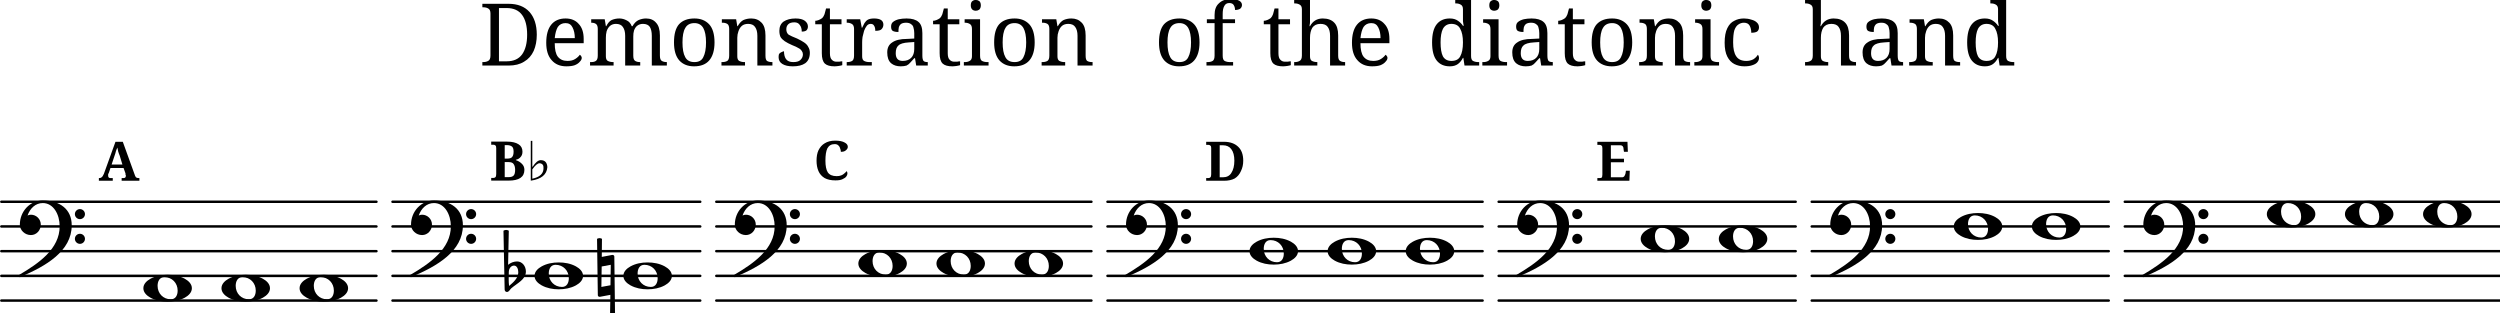
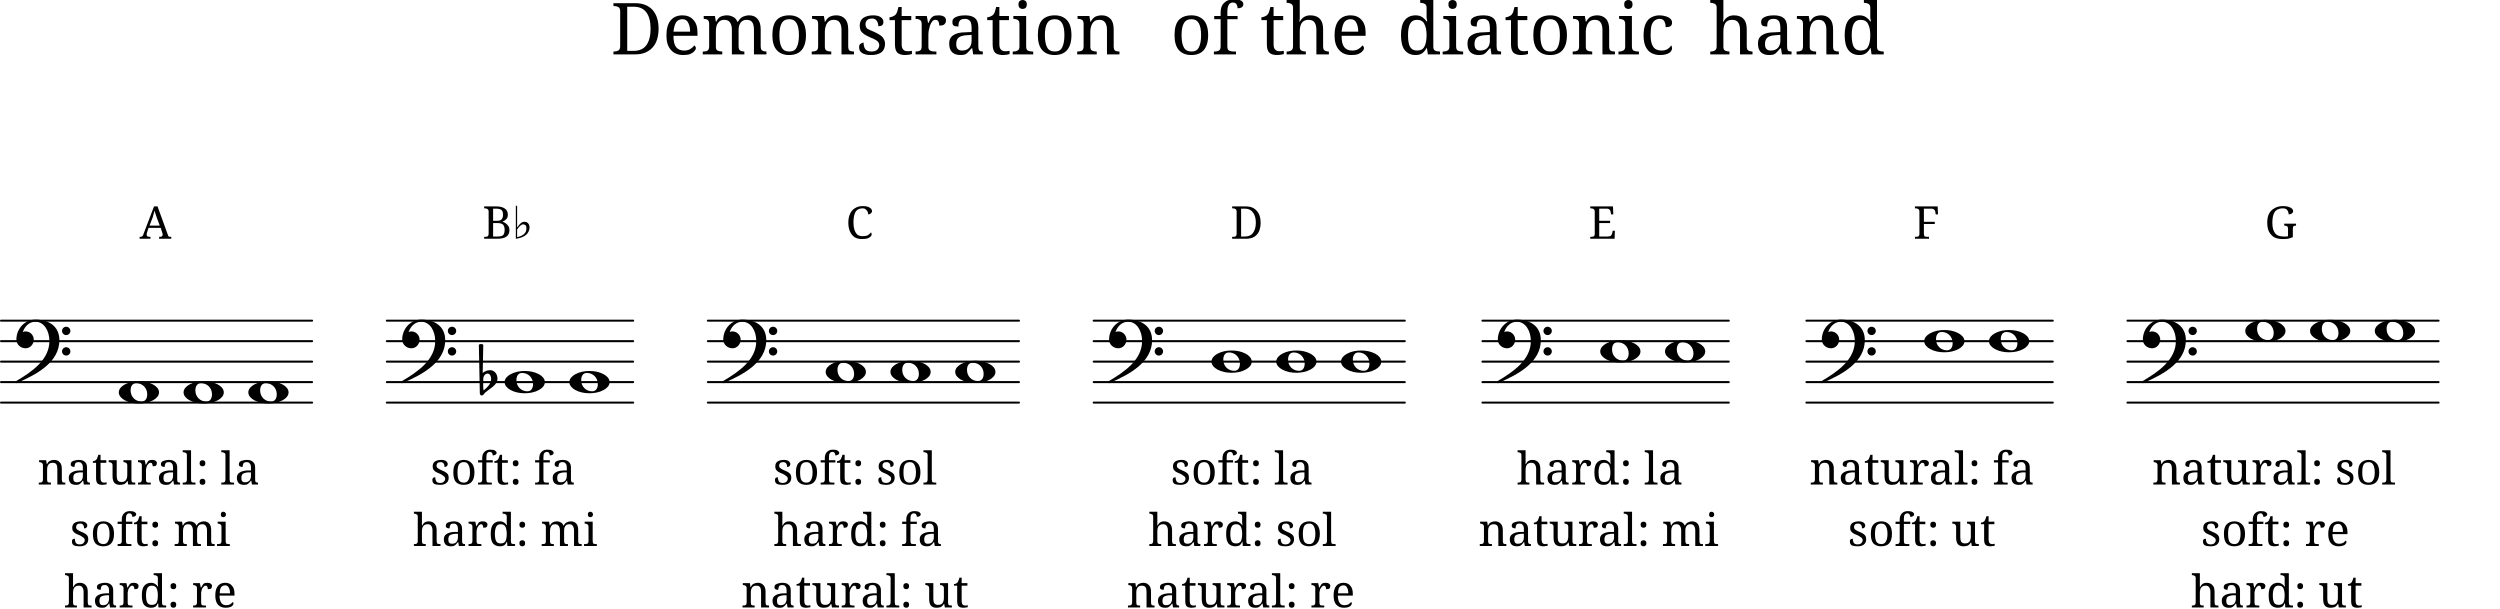
- <svg xmlns="http://www.w3.org/2000/svg" xmlns:xlink="http://www.w3.org/1999/xlink" version="1.2" width="177.84mm" height="22.26mm" viewBox="0 -2.654 101.2 12.668">
+ <svg xmlns="http://www.w3.org/2000/svg" xmlns:xlink="http://www.w3.org/1999/xlink" version="1.2" width="214.48mm" height="52.17mm" viewBox="0 -2.654 122.052 29.685">
  <style type="text/css">

tspan { white-space: pre; }

</style>
-   <g transform="translate(19.3832, -0)">
+   <g transform="translate(29.809, -0)">
    <text font-family="serif" font-size="3.493" text-anchor="start" fill="currentColor">
      <tspan>Demonstration</tspan>
    </text>
  </g>
-   <g transform="translate(46.7285, -0)">
+   <g transform="translate(57.1543, -0)">
    <text font-family="serif" font-size="3.493" text-anchor="start" fill="currentColor">
      <tspan>of</tspan>
    </text>
  </g>
-   <g transform="translate(51.0952, -0)">
+   <g transform="translate(61.521, -0)">
    <text font-family="serif" font-size="3.493" text-anchor="start" fill="currentColor">
      <tspan>the</tspan>
    </text>
  </g>
-   <g transform="translate(57.7837, -0)">
+   <g transform="translate(68.2095, -0)">
    <text font-family="serif" font-size="3.493" text-anchor="start" fill="currentColor">
      <tspan>diatonic</tspan>
    </text>
  </g>
-   <g transform="translate(73.0081, -0)">
+   <g transform="translate(83.4339, -0)">
    <text font-family="serif" font-size="3.493" text-anchor="start" fill="currentColor">
      <tspan>hand</tspan>
    </text>
  </g>
-   <g transform="translate(0, 9.514)">
-     <line stroke-linejoin="round" stroke-linecap="round" stroke-width="0.1" stroke="currentColor" x1="0.05" y1="0" x2="15.236" y2="0" />
-   </g>
-   <g transform="translate(0, 8.514)">
-     <line stroke-linejoin="round" stroke-linecap="round" stroke-width="0.1" stroke="currentColor" x1="0.05" y1="0" x2="15.236" y2="0" />
-   </g>
-   <g transform="translate(0, 7.514)">
-     <line stroke-linejoin="round" stroke-linecap="round" stroke-width="0.1" stroke="currentColor" x1="0.05" y1="0" x2="15.236" y2="0" />
-   </g>
-   <g transform="translate(0, 6.514)">
-     <line stroke-linejoin="round" stroke-linecap="round" stroke-width="0.1" stroke="currentColor" x1="0.05" y1="0" x2="15.236" y2="0" />
-   </g>
-   <g transform="translate(0, 5.514)">
-     <line stroke-linejoin="round" stroke-linecap="round" stroke-width="0.1" stroke="currentColor" x1="0.05" y1="0" x2="15.236" y2="0" />
-   </g>
-   <a style="color:inherit;" xlink:href="textedit:///tmp/cl-lilypond-tmpX2JYJDQE.ly:36:16:17">
-     <g transform="translate(12.124, 9.014)">
-       <path transform="scale(0.004, -0.004)" d="M213 112c-50 0 -69 -43 -69 -88c0 -77 57 -136 134 -136c50 0 69 43 69 88c0 77 -57 136 -134 136zM491 0c0 -43 -34 -75 -72 -96c-53 -29 -114 -40 -174 -40s-120 11 -173 40c-38 21 -72 53 -72 96s34 75 72 96c53 29 113 40 173 40s121 -11 174 -40 c38 -21 72 -53 72 -96z" fill="currentColor" />
-     </g>
-   </a>
-   <a style="color:inherit;" xlink:href="textedit:///tmp/cl-lilypond-tmpX2JYJDQE.ly:35:16:17">
-     <g transform="translate(8.962, 9.014)">
-       <path transform="scale(0.004, -0.004)" d="M213 112c-50 0 -69 -43 -69 -88c0 -77 57 -136 134 -136c50 0 69 43 69 88c0 77 -57 136 -134 136zM491 0c0 -43 -34 -75 -72 -96c-53 -29 -114 -40 -174 -40s-120 11 -173 40c-38 21 -72 53 -72 96s34 75 72 96c53 29 113 40 173 40s121 -11 174 -40 c38 -21 72 -53 72 -96z" fill="currentColor" />
-     </g>
-   </a>
-   <a style="color:inherit;" xlink:href="textedit:///tmp/cl-lilypond-tmpX2JYJDQE.ly:34:29:30">
-     <g transform="translate(5.8, 9.014)">
-       <path transform="scale(0.004, -0.004)" d="M213 112c-50 0 -69 -43 -69 -88c0 -77 57 -136 134 -136c50 0 69 43 69 88c0 77 -57 136 -134 136zM491 0c0 -43 -34 -75 -72 -96c-53 -29 -114 -40 -174 -40s-120 11 -173 40c-38 21 -72 53 -72 96s34 75 72 96c53 29 113 40 173 40s121 -11 174 -40 c38 -21 72 -53 72 -96z" fill="currentColor" />
-     </g>
-   </a>
-   <g transform="translate(0.8, 6.514)">
-     <path transform="scale(0.004, -0.004)" d="M557 -125c0 28 23 51 51 51s51 -23 51 -51s-23 -51 -51 -51s-51 23 -51 51zM557 125c0 28 23 51 51 51s51 -23 51 -51s-23 -51 -51 -51s-51 23 -51 51zM232 263c172 0 293 -88 293 -251c0 -263 -263 -414 -516 -521c-3 -3 -6 -4 -9 -4c-7 0 -13 6 -13 13c0 3 1 6 4 9 c202 118 412 265 412 493c0 120 -63 235 -171 235c-74 0 -129 -54 -154 -126c11 5 22 8 34 8c55 0 100 -45 100 -100c0 -58 -44 -106 -100 -106c-60 0 -112 47 -112 106c0 133 102 244 232 244z" fill="currentColor" />
-   </g>
-   <a style="color:inherit;" xlink:href="textedit:///tmp/cl-lilypond-tmpX2JYJDQE.ly:32:16:17">
-     <g transform="translate(3.9833, 4.664)">
-       <text font-family="serif" font-weight="bold" font-size="2.2" text-anchor="start" fill="currentColor">
-         <tspan>A</tspan>
-       </text>
-     </g>
-   </a>
-   <g transform="translate(15.836, 9.514)">
-     <line stroke-linejoin="round" stroke-linecap="round" stroke-width="0.1" stroke="currentColor" x1="0.05" y1="0" x2="12.508" y2="0" />
-   </g>
-   <g transform="translate(15.836, 8.514)">
-     <line stroke-linejoin="round" stroke-linecap="round" stroke-width="0.1" stroke="currentColor" x1="0.05" y1="0" x2="12.508" y2="0" />
-   </g>
-   <g transform="translate(15.836, 7.514)">
-     <line stroke-linejoin="round" stroke-linecap="round" stroke-width="0.1" stroke="currentColor" x1="0.05" y1="0" x2="12.508" y2="0" />
-   </g>
-   <g transform="translate(15.836, 6.514)">
-     <line stroke-linejoin="round" stroke-linecap="round" stroke-width="0.1" stroke="currentColor" x1="0.05" y1="0" x2="12.508" y2="0" />
-   </g>
-   <g transform="translate(15.836, 5.514)">
-     <line stroke-linejoin="round" stroke-linecap="round" stroke-width="0.1" stroke="currentColor" x1="0.05" y1="0" x2="12.508" y2="0" />
-   </g>
-   <g transform="translate(24.198, 8.514)">
-     <path transform="scale(0.004, -0.004)" d="M-8 375c8 4 17 7 26 7s16 -3 24 -7l-2 -183l106 20h3c10 0 18 -7 18 -17l7 -570c-8 -4 -16 -7 -25 -7s-17 3 -25 7l3 183l-106 -20h-3c-10 0 -18 7 -18 17zM131 112l-92 -17l-3 -207l92 17z" fill="currentColor" />
-   </g>
-   <a style="color:inherit;" xlink:href="textedit:///tmp/cl-lilypond-tmpX2JYJDQE.ly:59:16:17">
-     <g transform="translate(25.2323, 8.514)">
-       <path transform="scale(0.004, -0.004)" d="M213 112c-50 0 -69 -43 -69 -88c0 -77 57 -136 134 -136c50 0 69 43 69 88c0 77 -57 136 -134 136zM491 0c0 -43 -34 -75 -72 -96c-53 -29 -114 -40 -174 -40s-120 11 -173 40c-38 21 -72 53 -72 96s34 75 72 96c53 29 113 40 173 40s121 -11 174 -40 c38 -21 72 -53 72 -96z" fill="currentColor" />
-     </g>
-   </a>
-   <g transform="translate(20.486, 8.514)">
+   <g transform="translate(6.8156, 9)">
+     <text font-family="serif" font-size="2.2" text-anchor="start" fill="currentColor">
+       <tspan>A</tspan>
+     </text>
+   </g>
+   <g transform="translate(0, 17)">
+     <line stroke-linejoin="round" stroke-linecap="round" stroke-width="0.1" stroke="currentColor" x1="0.05" y1="0" x2="15.236" y2="0" />
+   </g>
+   <g transform="translate(0, 16)">
+     <line stroke-linejoin="round" stroke-linecap="round" stroke-width="0.1" stroke="currentColor" x1="0.05" y1="0" x2="15.236" y2="0" />
+   </g>
+   <g transform="translate(0, 15)">
+     <line stroke-linejoin="round" stroke-linecap="round" stroke-width="0.1" stroke="currentColor" x1="0.05" y1="0" x2="15.236" y2="0" />
+   </g>
+   <g transform="translate(0, 14)">
+     <line stroke-linejoin="round" stroke-linecap="round" stroke-width="0.1" stroke="currentColor" x1="0.05" y1="0" x2="15.236" y2="0" />
+   </g>
+   <g transform="translate(0, 13)">
+     <line stroke-linejoin="round" stroke-linecap="round" stroke-width="0.1" stroke="currentColor" x1="0.05" y1="0" x2="15.236" y2="0" />
+   </g>
+   <a style="color:inherit;" xlink:href="textedit:///home/johannes/common-lisp/setzkasten/lilypond-export/b1-c5-m1-e.ly:42:16:17">
+     <g transform="translate(12.124, 16.5)">
+       <path transform="scale(0.004, -0.004)" d="M213 112c-50 0 -69 -43 -69 -88c0 -77 57 -136 134 -136c50 0 69 43 69 88c0 77 -57 136 -134 136zM491 0c0 -43 -34 -75 -72 -96c-53 -29 -114 -40 -174 -40s-120 11 -173 40c-38 21 -72 53 -72 96s34 75 72 96c53 29 113 40 173 40s121 -11 174 -40 c38 -21 72 -53 72 -96z" fill="currentColor" />
+     </g>
+   </a>
+   <a style="color:inherit;" xlink:href="textedit:///home/johannes/common-lisp/setzkasten/lilypond-export/b1-c5-m1-e.ly:41:16:17">
+     <g transform="translate(8.962, 16.5)">
+       <path transform="scale(0.004, -0.004)" d="M213 112c-50 0 -69 -43 -69 -88c0 -77 57 -136 134 -136c50 0 69 43 69 88c0 77 -57 136 -134 136zM491 0c0 -43 -34 -75 -72 -96c-53 -29 -114 -40 -174 -40s-120 11 -173 40c-38 21 -72 53 -72 96s34 75 72 96c53 29 113 40 173 40s121 -11 174 -40 c38 -21 72 -53 72 -96z" fill="currentColor" />
+     </g>
+   </a>
+   <g transform="translate(0.8, 14)">
+     <path transform="scale(0.004, -0.004)" d="M557 -125c0 28 23 51 51 51s51 -23 51 -51s-23 -51 -51 -51s-51 23 -51 51zM557 125c0 28 23 51 51 51s51 -23 51 -51s-23 -51 -51 -51s-51 23 -51 51zM232 263c172 0 293 -88 293 -251c0 -263 -263 -414 -516 -521c-3 -3 -6 -4 -9 -4c-7 0 -13 6 -13 13c0 3 1 6 4 9 c202 118 412 265 412 493c0 120 -63 235 -171 235c-74 0 -129 -54 -154 -126c11 5 22 8 34 8c55 0 100 -45 100 -100c0 -58 -44 -106 -100 -106c-60 0 -112 47 -112 106c0 133 102 244 232 244z" fill="currentColor" />
+   </g>
+   <a style="color:inherit;" xlink:href="textedit:///home/johannes/common-lisp/setzkasten/lilypond-export/b1-c5-m1-e.ly:40:29:30">
+     <g transform="translate(5.8, 16.5)">
+       <path transform="scale(0.004, -0.004)" d="M213 112c-50 0 -69 -43 -69 -88c0 -77 57 -136 134 -136c50 0 69 43 69 88c0 77 -57 136 -134 136zM491 0c0 -43 -34 -75 -72 -96c-53 -29 -114 -40 -174 -40s-120 11 -173 40c-38 21 -72 53 -72 96s34 75 72 96c53 29 113 40 173 40s121 -11 174 -40 c38 -21 72 -53 72 -96z" fill="currentColor" />
+     </g>
+   </a>
+   <g transform="translate(1.8307, 21)">
+     <text font-family="serif" font-size="2.2" text-anchor="start" fill="currentColor">
+       <tspan>natural: la</tspan>
+     </text>
+   </g>
+   <g transform="translate(3.4184, 24)">
+     <text font-family="serif" font-size="2.2" text-anchor="start" fill="currentColor">
+       <tspan>soft: mi</tspan>
+     </text>
+   </g>
+   <g transform="translate(3.1282, 27)">
+     <text font-family="serif" font-size="2.2" text-anchor="start" fill="currentColor">
+       <tspan>hard: re</tspan>
+     </text>
+   </g>
+   <g transform="translate(23.5585, 9)">
+     <text font-family="serif" font-size="2.2" text-anchor="start" fill="currentColor">
+       <tspan>B♭</tspan>
+     </text>
+   </g>
+   <g transform="translate(18.836, 17)">
+     <line stroke-linejoin="round" stroke-linecap="round" stroke-width="0.1" stroke="currentColor" x1="0.05" y1="0" x2="12.074" y2="0" />
+   </g>
+   <g transform="translate(18.836, 16)">
+     <line stroke-linejoin="round" stroke-linecap="round" stroke-width="0.1" stroke="currentColor" x1="0.05" y1="0" x2="12.074" y2="0" />
+   </g>
+   <g transform="translate(18.836, 15)">
+     <line stroke-linejoin="round" stroke-linecap="round" stroke-width="0.1" stroke="currentColor" x1="0.05" y1="0" x2="12.074" y2="0" />
+   </g>
+   <g transform="translate(18.836, 14)">
+     <line stroke-linejoin="round" stroke-linecap="round" stroke-width="0.1" stroke="currentColor" x1="0.05" y1="0" x2="12.074" y2="0" />
+   </g>
+   <g transform="translate(18.836, 13)">
+     <line stroke-linejoin="round" stroke-linecap="round" stroke-width="0.1" stroke="currentColor" x1="0.05" y1="0" x2="12.074" y2="0" />
+   </g>
+   <a style="color:inherit;" xlink:href="textedit:///home/johannes/common-lisp/setzkasten/lilypond-export/b1-c5-m1-e.ly:83:16:17">
+     <g transform="translate(27.798, 16)">
+       <path transform="scale(0.004, -0.004)" d="M213 112c-50 0 -69 -43 -69 -88c0 -77 57 -136 134 -136c50 0 69 43 69 88c0 77 -57 136 -134 136zM491 0c0 -43 -34 -75 -72 -96c-53 -29 -114 -40 -174 -40s-120 11 -173 40c-38 21 -72 53 -72 96s34 75 72 96c53 29 113 40 173 40s121 -11 174 -40 c38 -21 72 -53 72 -96z" fill="currentColor" />
+     </g>
+   </a>
+   <g transform="translate(23.486, 16)">
    <path transform="scale(0.004, -0.004)" d="M27 41l-1 -66v-11c0 -22 1 -44 4 -66c45 38 93 80 93 139c0 33 -14 67 -43 67c-31 0 -52 -30 -53 -63zM-15 -138l-12 595c8 5 18 8 27 8s19 -3 27 -8l-7 -345c25 21 58 34 91 34c52 0 89 -48 89 -102c0 -80 -86 -117 -147 -169c-15 -13 -24 -38 -45 -38 c-13 0 -23 11 -23 25z" fill="currentColor" />
  </g>
-   <a style="color:inherit;" xlink:href="textedit:///tmp/cl-lilypond-tmpX2JYJDQE.ly:56:16:17">
-     <g transform="translate(19.8193, 4.6576)">
-       <text font-family="serif" font-weight="bold" font-size="2.2" text-anchor="start" fill="currentColor">
-         <tspan>B♭</tspan>
-       </text>
-     </g>
-   </a>
-   <g transform="translate(16.636, 6.514)">
-     <path transform="scale(0.004, -0.004)" d="M557 -125c0 28 23 51 51 51s51 -23 51 -51s-23 -51 -51 -51s-51 23 -51 51zM557 125c0 28 23 51 51 51s51 -23 51 -51s-23 -51 -51 -51s-51 23 -51 51zM232 263c172 0 293 -88 293 -251c0 -263 -263 -414 -516 -521c-3 -3 -6 -4 -9 -4c-7 0 -13 6 -13 13c0 3 1 6 4 9 c202 118 412 265 412 493c0 120 -63 235 -171 235c-74 0 -129 -54 -154 -126c11 5 22 8 34 8c55 0 100 -45 100 -100c0 -58 -44 -106 -100 -106c-60 0 -112 47 -112 106c0 133 102 244 232 244z" fill="currentColor" />
-   </g>
-   <a style="color:inherit;" xlink:href="textedit:///tmp/cl-lilypond-tmpX2JYJDQE.ly:58:29:30">
-     <g transform="translate(21.636, 8.514)">
-       <path transform="scale(0.004, -0.004)" d="M213 112c-50 0 -69 -43 -69 -88c0 -77 57 -136 134 -136c50 0 69 43 69 88c0 77 -57 136 -134 136zM491 0c0 -43 -34 -75 -72 -96c-53 -29 -114 -40 -174 -40s-120 11 -173 40c-38 21 -72 53 -72 96s34 75 72 96c53 29 113 40 173 40s121 -11 174 -40 c38 -21 72 -53 72 -96z" fill="currentColor" />
-     </g>
-   </a>
-   <g transform="translate(28.9443, 9.514)">
-     <line stroke-linejoin="round" stroke-linecap="round" stroke-width="0.1" stroke="currentColor" x1="0.05" y1="0" x2="15.236" y2="0" />
-   </g>
-   <g transform="translate(28.9443, 8.514)">
-     <line stroke-linejoin="round" stroke-linecap="round" stroke-width="0.1" stroke="currentColor" x1="0.05" y1="0" x2="15.236" y2="0" />
-   </g>
-   <g transform="translate(28.9443, 7.514)">
-     <line stroke-linejoin="round" stroke-linecap="round" stroke-width="0.1" stroke="currentColor" x1="0.05" y1="0" x2="15.236" y2="0" />
-   </g>
-   <g transform="translate(28.9443, 6.514)">
-     <line stroke-linejoin="round" stroke-linecap="round" stroke-width="0.1" stroke="currentColor" x1="0.05" y1="0" x2="15.236" y2="0" />
-   </g>
-   <g transform="translate(28.9443, 5.514)">
-     <line stroke-linejoin="round" stroke-linecap="round" stroke-width="0.1" stroke="currentColor" x1="0.05" y1="0" x2="15.236" y2="0" />
-   </g>
-   <a style="color:inherit;" xlink:href="textedit:///tmp/cl-lilypond-tmpX2JYJDQE.ly:83:16:17">
-     <g transform="translate(41.0683, 8.014)">
-       <path transform="scale(0.004, -0.004)" d="M213 112c-50 0 -69 -43 -69 -88c0 -77 57 -136 134 -136c50 0 69 43 69 88c0 77 -57 136 -134 136zM491 0c0 -43 -34 -75 -72 -96c-53 -29 -114 -40 -174 -40s-120 11 -173 40c-38 21 -72 53 -72 96s34 75 72 96c53 29 113 40 173 40s121 -11 174 -40 c38 -21 72 -53 72 -96z" fill="currentColor" />
-     </g>
-   </a>
-   <a style="color:inherit;" xlink:href="textedit:///tmp/cl-lilypond-tmpX2JYJDQE.ly:82:16:17">
-     <g transform="translate(37.9063, 8.014)">
-       <path transform="scale(0.004, -0.004)" d="M213 112c-50 0 -69 -43 -69 -88c0 -77 57 -136 134 -136c50 0 69 43 69 88c0 77 -57 136 -134 136zM491 0c0 -43 -34 -75 -72 -96c-53 -29 -114 -40 -174 -40s-120 11 -173 40c-38 21 -72 53 -72 96s34 75 72 96c53 29 113 40 173 40s121 -11 174 -40 c38 -21 72 -53 72 -96z" fill="currentColor" />
-     </g>
-   </a>
-   <a style="color:inherit;" xlink:href="textedit:///tmp/cl-lilypond-tmpX2JYJDQE.ly:81:29:30">
-     <g transform="translate(34.7443, 8.014)">
-       <path transform="scale(0.004, -0.004)" d="M213 112c-50 0 -69 -43 -69 -88c0 -77 57 -136 134 -136c50 0 69 43 69 88c0 77 -57 136 -134 136zM491 0c0 -43 -34 -75 -72 -96c-53 -29 -114 -40 -174 -40s-120 11 -173 40c-38 21 -72 53 -72 96s34 75 72 96c53 29 113 40 173 40s121 -11 174 -40 c38 -21 72 -53 72 -96z" fill="currentColor" />
-     </g>
-   </a>
-   <g transform="translate(29.7443, 6.514)">
-     <path transform="scale(0.004, -0.004)" d="M557 -125c0 28 23 51 51 51s51 -23 51 -51s-23 -51 -51 -51s-51 23 -51 51zM557 125c0 28 23 51 51 51s51 -23 51 -51s-23 -51 -51 -51s-51 23 -51 51zM232 263c172 0 293 -88 293 -251c0 -263 -263 -414 -516 -521c-3 -3 -6 -4 -9 -4c-7 0 -13 6 -13 13c0 3 1 6 4 9 c202 118 412 265 412 493c0 120 -63 235 -171 235c-74 0 -129 -54 -154 -126c11 5 22 8 34 8c55 0 100 -45 100 -100c0 -58 -44 -106 -100 -106c-60 0 -112 47 -112 106c0 133 102 244 232 244z" fill="currentColor" />
-   </g>
-   <a style="color:inherit;" xlink:href="textedit:///tmp/cl-lilypond-tmpX2JYJDQE.ly:79:16:17">
-     <g transform="translate(32.9276, 4.6329)">
-       <text font-family="serif" font-weight="bold" font-size="2.2" text-anchor="start" fill="currentColor">
-         <tspan>C</tspan>
-       </text>
-     </g>
-   </a>
-   <g transform="translate(44.7803, 9.514)">
-     <line stroke-linejoin="round" stroke-linecap="round" stroke-width="0.1" stroke="currentColor" x1="0.05" y1="0" x2="15.236" y2="0" />
-   </g>
-   <g transform="translate(44.7803, 8.514)">
-     <line stroke-linejoin="round" stroke-linecap="round" stroke-width="0.1" stroke="currentColor" x1="0.05" y1="0" x2="15.236" y2="0" />
-   </g>
-   <g transform="translate(44.7803, 7.514)">
-     <line stroke-linejoin="round" stroke-linecap="round" stroke-width="0.1" stroke="currentColor" x1="0.05" y1="0" x2="15.236" y2="0" />
-   </g>
-   <g transform="translate(44.7803, 6.514)">
-     <line stroke-linejoin="round" stroke-linecap="round" stroke-width="0.1" stroke="currentColor" x1="0.05" y1="0" x2="15.236" y2="0" />
-   </g>
-   <g transform="translate(44.7803, 5.514)">
-     <line stroke-linejoin="round" stroke-linecap="round" stroke-width="0.1" stroke="currentColor" x1="0.05" y1="0" x2="15.236" y2="0" />
-   </g>
-   <a style="color:inherit;" xlink:href="textedit:///tmp/cl-lilypond-tmpX2JYJDQE.ly:107:16:17">
-     <g transform="translate(56.9043, 7.514)">
-       <path transform="scale(0.004, -0.004)" d="M213 112c-50 0 -69 -43 -69 -88c0 -77 57 -136 134 -136c50 0 69 43 69 88c0 77 -57 136 -134 136zM491 0c0 -43 -34 -75 -72 -96c-53 -29 -114 -40 -174 -40s-120 11 -173 40c-38 21 -72 53 -72 96s34 75 72 96c53 29 113 40 173 40s121 -11 174 -40 c38 -21 72 -53 72 -96z" fill="currentColor" />
-     </g>
-   </a>
-   <a style="color:inherit;" xlink:href="textedit:///tmp/cl-lilypond-tmpX2JYJDQE.ly:106:16:17">
-     <g transform="translate(53.7423, 7.514)">
-       <path transform="scale(0.004, -0.004)" d="M213 112c-50 0 -69 -43 -69 -88c0 -77 57 -136 134 -136c50 0 69 43 69 88c0 77 -57 136 -134 136zM491 0c0 -43 -34 -75 -72 -96c-53 -29 -114 -40 -174 -40s-120 11 -173 40c-38 21 -72 53 -72 96s34 75 72 96c53 29 113 40 173 40s121 -11 174 -40 c38 -21 72 -53 72 -96z" fill="currentColor" />
-     </g>
-   </a>
-   <a style="color:inherit;" xlink:href="textedit:///tmp/cl-lilypond-tmpX2JYJDQE.ly:105:29:30">
-     <g transform="translate(50.5803, 7.514)">
-       <path transform="scale(0.004, -0.004)" d="M213 112c-50 0 -69 -43 -69 -88c0 -77 57 -136 134 -136c50 0 69 43 69 88c0 77 -57 136 -134 136zM491 0c0 -43 -34 -75 -72 -96c-53 -29 -114 -40 -174 -40s-120 11 -173 40c-38 21 -72 53 -72 96s34 75 72 96c53 29 113 40 173 40s121 -11 174 -40 c38 -21 72 -53 72 -96z" fill="currentColor" />
-     </g>
-   </a>
-   <g transform="translate(45.5803, 6.514)">
-     <path transform="scale(0.004, -0.004)" d="M557 -125c0 28 23 51 51 51s51 -23 51 -51s-23 -51 -51 -51s-51 23 -51 51zM557 125c0 28 23 51 51 51s51 -23 51 -51s-23 -51 -51 -51s-51 23 -51 51zM232 263c172 0 293 -88 293 -251c0 -263 -263 -414 -516 -521c-3 -3 -6 -4 -9 -4c-7 0 -13 6 -13 13c0 3 1 6 4 9 c202 118 412 265 412 493c0 120 -63 235 -171 235c-74 0 -129 -54 -154 -126c11 5 22 8 34 8c55 0 100 -45 100 -100c0 -58 -44 -106 -100 -106c-60 0 -112 47 -112 106c0 133 102 244 232 244z" fill="currentColor" />
-   </g>
-   <a style="color:inherit;" xlink:href="textedit:///tmp/cl-lilypond-tmpX2JYJDQE.ly:103:16:17">
-     <g transform="translate(48.7636, 4.664)">
-       <text font-family="serif" font-weight="bold" font-size="2.2" text-anchor="start" fill="currentColor">
-         <tspan>D</tspan>
-       </text>
-     </g>
-   </a>
-   <g transform="translate(60.6163, 9.514)">
-     <line stroke-linejoin="round" stroke-linecap="round" stroke-width="0.1" stroke="currentColor" x1="0.05" y1="0" x2="12.074" y2="0" />
-   </g>
-   <g transform="translate(60.6163, 8.514)">
-     <line stroke-linejoin="round" stroke-linecap="round" stroke-width="0.1" stroke="currentColor" x1="0.05" y1="0" x2="12.074" y2="0" />
-   </g>
-   <g transform="translate(60.6163, 7.514)">
-     <line stroke-linejoin="round" stroke-linecap="round" stroke-width="0.1" stroke="currentColor" x1="0.05" y1="0" x2="12.074" y2="0" />
-   </g>
-   <g transform="translate(60.6163, 6.514)">
-     <line stroke-linejoin="round" stroke-linecap="round" stroke-width="0.1" stroke="currentColor" x1="0.05" y1="0" x2="12.074" y2="0" />
-   </g>
-   <g transform="translate(60.6163, 5.514)">
-     <line stroke-linejoin="round" stroke-linecap="round" stroke-width="0.1" stroke="currentColor" x1="0.05" y1="0" x2="12.074" y2="0" />
-   </g>
-   <a style="color:inherit;" xlink:href="textedit:///tmp/cl-lilypond-tmpX2JYJDQE.ly:130:16:17">
-     <g transform="translate(69.5783, 7.014)">
-       <path transform="scale(0.004, -0.004)" d="M213 112c-50 0 -69 -43 -69 -88c0 -77 57 -136 134 -136c50 0 69 43 69 88c0 77 -57 136 -134 136zM491 0c0 -43 -34 -75 -72 -96c-53 -29 -114 -40 -174 -40s-120 11 -173 40c-38 21 -72 53 -72 96s34 75 72 96c53 29 113 40 173 40s121 -11 174 -40 c38 -21 72 -53 72 -96z" fill="currentColor" />
-     </g>
-   </a>
-   <a style="color:inherit;" xlink:href="textedit:///tmp/cl-lilypond-tmpX2JYJDQE.ly:127:16:17">
-     <g transform="translate(64.5996, 4.664)">
-       <text font-family="serif" font-weight="bold" font-size="2.2" text-anchor="start" fill="currentColor">
-         <tspan>E</tspan>
-       </text>
-     </g>
-   </a>
-   <g transform="translate(61.4163, 6.514)">
-     <path transform="scale(0.004, -0.004)" d="M557 -125c0 28 23 51 51 51s51 -23 51 -51s-23 -51 -51 -51s-51 23 -51 51zM557 125c0 28 23 51 51 51s51 -23 51 -51s-23 -51 -51 -51s-51 23 -51 51zM232 263c172 0 293 -88 293 -251c0 -263 -263 -414 -516 -521c-3 -3 -6 -4 -9 -4c-7 0 -13 6 -13 13c0 3 1 6 4 9 c202 118 412 265 412 493c0 120 -63 235 -171 235c-74 0 -129 -54 -154 -126c11 5 22 8 34 8c55 0 100 -45 100 -100c0 -58 -44 -106 -100 -106c-60 0 -112 47 -112 106c0 133 102 244 232 244z" fill="currentColor" />
-   </g>
-   <a style="color:inherit;" xlink:href="textedit:///tmp/cl-lilypond-tmpX2JYJDQE.ly:129:29:30">
-     <g transform="translate(66.4163, 7.014)">
-       <path transform="scale(0.004, -0.004)" d="M213 112c-50 0 -69 -43 -69 -88c0 -77 57 -136 134 -136c50 0 69 43 69 88c0 77 -57 136 -134 136zM491 0c0 -43 -34 -75 -72 -96c-53 -29 -114 -40 -174 -40s-120 11 -173 40c-38 21 -72 53 -72 96s34 75 72 96c53 29 113 40 173 40s121 -11 174 -40 c38 -21 72 -53 72 -96z" fill="currentColor" />
-     </g>
-   </a>
-   <g transform="translate(73.2903, 9.514)">
-     <line stroke-linejoin="round" stroke-linecap="round" stroke-width="0.1" stroke="currentColor" x1="0.05" y1="0" x2="12.074" y2="0" />
-   </g>
-   <g transform="translate(73.2903, 8.514)">
-     <line stroke-linejoin="round" stroke-linecap="round" stroke-width="0.1" stroke="currentColor" x1="0.05" y1="0" x2="12.074" y2="0" />
-   </g>
-   <g transform="translate(73.2903, 7.514)">
-     <line stroke-linejoin="round" stroke-linecap="round" stroke-width="0.1" stroke="currentColor" x1="0.05" y1="0" x2="12.074" y2="0" />
-   </g>
-   <g transform="translate(73.2903, 6.514)">
-     <line stroke-linejoin="round" stroke-linecap="round" stroke-width="0.1" stroke="currentColor" x1="0.05" y1="0" x2="12.074" y2="0" />
-   </g>
-   <g transform="translate(73.2903, 5.514)">
-     <line stroke-linejoin="round" stroke-linecap="round" stroke-width="0.1" stroke="currentColor" x1="0.05" y1="0" x2="12.074" y2="0" />
-   </g>
-   <a style="color:inherit;" xlink:href="textedit:///tmp/cl-lilypond-tmpX2JYJDQE.ly:153:16:17">
-     <g transform="translate(82.2523, 6.514)">
-       <path transform="scale(0.004, -0.004)" d="M213 112c-50 0 -69 -43 -69 -88c0 -77 57 -136 134 -136c50 0 69 43 69 88c0 77 -57 136 -134 136zM491 0c0 -43 -34 -75 -72 -96c-53 -29 -114 -40 -174 -40s-120 11 -173 40c-38 21 -72 53 -72 96s34 75 72 96c53 29 113 40 173 40s121 -11 174 -40 c38 -21 72 -53 72 -96z" fill="currentColor" />
-     </g>
-   </a>
-   <g transform="translate(74.0903, 6.514)">
-     <path transform="scale(0.004, -0.004)" d="M557 -125c0 28 23 51 51 51s51 -23 51 -51s-23 -51 -51 -51s-51 23 -51 51zM557 125c0 28 23 51 51 51s51 -23 51 -51s-23 -51 -51 -51s-51 23 -51 51zM232 263c172 0 293 -88 293 -251c0 -263 -263 -414 -516 -521c-3 -3 -6 -4 -9 -4c-7 0 -13 6 -13 13c0 3 1 6 4 9 c202 118 412 265 412 493c0 120 -63 235 -171 235c-74 0 -129 -54 -154 -126c11 5 22 8 34 8c55 0 100 -45 100 -100c0 -58 -44 -106 -100 -106c-60 0 -112 47 -112 106c0 133 102 244 232 244z" fill="currentColor" />
-   </g>
-   <a style="color:inherit;" xlink:href="textedit:///tmp/cl-lilypond-tmpX2JYJDQE.ly:152:29:30">
-     <g transform="translate(79.0903, 6.514)">
-       <path transform="scale(0.004, -0.004)" d="M213 112c-50 0 -69 -43 -69 -88c0 -77 57 -136 134 -136c50 0 69 43 69 88c0 77 -57 136 -134 136zM491 0c0 -43 -34 -75 -72 -96c-53 -29 -114 -40 -174 -40s-120 11 -173 40c-38 21 -72 53 -72 96s34 75 72 96c53 29 113 40 173 40s121 -11 174 -40 c38 -21 72 -53 72 -96z" fill="currentColor" />
-     </g>
-   </a>
-   <g transform="translate(85.9643, 9.514)">
-     <line stroke-linejoin="round" stroke-linecap="round" stroke-width="0.1" stroke="currentColor" x1="0.05" y1="0" x2="15.236" y2="0" />
-   </g>
-   <g transform="translate(85.9643, 8.514)">
-     <line stroke-linejoin="round" stroke-linecap="round" stroke-width="0.1" stroke="currentColor" x1="0.05" y1="0" x2="15.236" y2="0" />
-   </g>
-   <g transform="translate(85.9643, 7.514)">
-     <line stroke-linejoin="round" stroke-linecap="round" stroke-width="0.1" stroke="currentColor" x1="0.05" y1="0" x2="15.236" y2="0" />
-   </g>
-   <g transform="translate(85.9643, 6.514)">
-     <line stroke-linejoin="round" stroke-linecap="round" stroke-width="0.1" stroke="currentColor" x1="0.05" y1="0" x2="15.236" y2="0" />
-   </g>
-   <g transform="translate(85.9643, 5.514)">
-     <line stroke-linejoin="round" stroke-linecap="round" stroke-width="0.1" stroke="currentColor" x1="0.05" y1="0" x2="15.236" y2="0" />
-   </g>
-   <a style="color:inherit;" xlink:href="textedit:///tmp/cl-lilypond-tmpX2JYJDQE.ly:177:16:17">
-     <g transform="translate(98.0883, 6.014)">
-       <path transform="scale(0.004, -0.004)" d="M213 112c-50 0 -69 -43 -69 -88c0 -77 57 -136 134 -136c50 0 69 43 69 88c0 77 -57 136 -134 136zM491 0c0 -43 -34 -75 -72 -96c-53 -29 -114 -40 -174 -40s-120 11 -173 40c-38 21 -72 53 -72 96s34 75 72 96c53 29 113 40 173 40s121 -11 174 -40 c38 -21 72 -53 72 -96z" fill="currentColor" />
-     </g>
-   </a>
-   <a style="color:inherit;" xlink:href="textedit:///tmp/cl-lilypond-tmpX2JYJDQE.ly:176:16:17">
-     <g transform="translate(94.9263, 6.014)">
-       <path transform="scale(0.004, -0.004)" d="M213 112c-50 0 -69 -43 -69 -88c0 -77 57 -136 134 -136c50 0 69 43 69 88c0 77 -57 136 -134 136zM491 0c0 -43 -34 -75 -72 -96c-53 -29 -114 -40 -174 -40s-120 11 -173 40c-38 21 -72 53 -72 96s34 75 72 96c53 29 113 40 173 40s121 -11 174 -40 c38 -21 72 -53 72 -96z" fill="currentColor" />
-     </g>
-   </a>
-   <g transform="translate(86.7643, 6.514)">
-     <path transform="scale(0.004, -0.004)" d="M557 -125c0 28 23 51 51 51s51 -23 51 -51s-23 -51 -51 -51s-51 23 -51 51zM557 125c0 28 23 51 51 51s51 -23 51 -51s-23 -51 -51 -51s-51 23 -51 51zM232 263c172 0 293 -88 293 -251c0 -263 -263 -414 -516 -521c-3 -3 -6 -4 -9 -4c-7 0 -13 6 -13 13c0 3 1 6 4 9 c202 118 412 265 412 493c0 120 -63 235 -171 235c-74 0 -129 -54 -154 -126c11 5 22 8 34 8c55 0 100 -45 100 -100c0 -58 -44 -106 -100 -106c-60 0 -112 47 -112 106c0 133 102 244 232 244z" fill="currentColor" />
-   </g>
-   <a style="color:inherit;" xlink:href="textedit:///tmp/cl-lilypond-tmpX2JYJDQE.ly:175:29:30">
-     <g transform="translate(91.7643, 6.014)">
-       <path transform="scale(0.004, -0.004)" d="M213 112c-50 0 -69 -43 -69 -88c0 -77 57 -136 134 -136c50 0 69 43 69 88c0 77 -57 136 -134 136zM491 0c0 -43 -34 -75 -72 -96c-53 -29 -114 -40 -174 -40s-120 11 -173 40c-38 21 -72 53 -72 96s34 75 72 96c53 29 113 40 173 40s121 -11 174 -40 c38 -21 72 -53 72 -96z" fill="currentColor" />
-     </g>
-   </a>
+   <g transform="translate(19.636, 14)">
+     <path transform="scale(0.004, -0.004)" d="M557 -125c0 28 23 51 51 51s51 -23 51 -51s-23 -51 -51 -51s-51 23 -51 51zM557 125c0 28 23 51 51 51s51 -23 51 -51s-23 -51 -51 -51s-51 23 -51 51zM232 263c172 0 293 -88 293 -251c0 -263 -263 -414 -516 -521c-3 -3 -6 -4 -9 -4c-7 0 -13 6 -13 13c0 3 1 6 4 9 c202 118 412 265 412 493c0 120 -63 235 -171 235c-74 0 -129 -54 -154 -126c11 5 22 8 34 8c55 0 100 -45 100 -100c0 -58 -44 -106 -100 -106c-60 0 -112 47 -112 106c0 133 102 244 232 244z" fill="currentColor" />
+   </g>
+   <a style="color:inherit;" xlink:href="textedit:///home/johannes/common-lisp/setzkasten/lilypond-export/b1-c5-m1-e.ly:82:29:30">
+     <g transform="translate(24.636, 16)">
+       <path transform="scale(0.004, -0.004)" d="M213 112c-50 0 -69 -43 -69 -88c0 -77 57 -136 134 -136c50 0 69 43 69 88c0 77 -57 136 -134 136zM491 0c0 -43 -34 -75 -72 -96c-53 -29 -114 -40 -174 -40s-120 11 -173 40c-38 21 -72 53 -72 96s34 75 72 96c53 29 113 40 173 40s121 -11 174 -40 c38 -21 72 -53 72 -96z" fill="currentColor" />
+     </g>
+   </a>
+   <g transform="translate(21.0148, 21)">
+     <text font-family="serif" font-size="2.2" text-anchor="start" fill="currentColor">
+       <tspan>soft: fa</tspan>
+     </text>
+   </g>
+   <g transform="translate(20.1612, 24)">
+     <text font-family="serif" font-size="2.2" text-anchor="start" fill="currentColor">
+       <tspan>hard: mi</tspan>
+     </text>
+   </g>
+   <g transform="translate(41.2915, 9)">
+     <text font-family="serif" font-size="2.2" text-anchor="start" fill="currentColor">
+       <tspan>C</tspan>
+     </text>
+   </g>
+   <g transform="translate(34.51, 17)">
+     <line stroke-linejoin="round" stroke-linecap="round" stroke-width="0.1" stroke="currentColor" x1="0.05" y1="0" x2="15.236" y2="0" />
+   </g>
+   <g transform="translate(34.51, 16)">
+     <line stroke-linejoin="round" stroke-linecap="round" stroke-width="0.1" stroke="currentColor" x1="0.05" y1="0" x2="15.236" y2="0" />
+   </g>
+   <g transform="translate(34.51, 15)">
+     <line stroke-linejoin="round" stroke-linecap="round" stroke-width="0.1" stroke="currentColor" x1="0.05" y1="0" x2="15.236" y2="0" />
+   </g>
+   <g transform="translate(34.51, 14)">
+     <line stroke-linejoin="round" stroke-linecap="round" stroke-width="0.1" stroke="currentColor" x1="0.05" y1="0" x2="15.236" y2="0" />
+   </g>
+   <g transform="translate(34.51, 13)">
+     <line stroke-linejoin="round" stroke-linecap="round" stroke-width="0.1" stroke="currentColor" x1="0.05" y1="0" x2="15.236" y2="0" />
+   </g>
+   <a style="color:inherit;" xlink:href="textedit:///home/johannes/common-lisp/setzkasten/lilypond-export/b1-c5-m1-e.ly:122:16:17">
+     <g transform="translate(46.634, 15.5)">
+       <path transform="scale(0.004, -0.004)" d="M213 112c-50 0 -69 -43 -69 -88c0 -77 57 -136 134 -136c50 0 69 43 69 88c0 77 -57 136 -134 136zM491 0c0 -43 -34 -75 -72 -96c-53 -29 -114 -40 -174 -40s-120 11 -173 40c-38 21 -72 53 -72 96s34 75 72 96c53 29 113 40 173 40s121 -11 174 -40 c38 -21 72 -53 72 -96z" fill="currentColor" />
+     </g>
+   </a>
+   <a style="color:inherit;" xlink:href="textedit:///home/johannes/common-lisp/setzkasten/lilypond-export/b1-c5-m1-e.ly:121:16:17">
+     <g transform="translate(43.472, 15.5)">
+       <path transform="scale(0.004, -0.004)" d="M213 112c-50 0 -69 -43 -69 -88c0 -77 57 -136 134 -136c50 0 69 43 69 88c0 77 -57 136 -134 136zM491 0c0 -43 -34 -75 -72 -96c-53 -29 -114 -40 -174 -40s-120 11 -173 40c-38 21 -72 53 -72 96s34 75 72 96c53 29 113 40 173 40s121 -11 174 -40 c38 -21 72 -53 72 -96z" fill="currentColor" />
+     </g>
+   </a>
+   <g transform="translate(35.31, 14)">
+     <path transform="scale(0.004, -0.004)" d="M557 -125c0 28 23 51 51 51s51 -23 51 -51s-23 -51 -51 -51s-51 23 -51 51zM557 125c0 28 23 51 51 51s51 -23 51 -51s-23 -51 -51 -51s-51 23 -51 51zM232 263c172 0 293 -88 293 -251c0 -263 -263 -414 -516 -521c-3 -3 -6 -4 -9 -4c-7 0 -13 6 -13 13c0 3 1 6 4 9 c202 118 412 265 412 493c0 120 -63 235 -171 235c-74 0 -129 -54 -154 -126c11 5 22 8 34 8c55 0 100 -45 100 -100c0 -58 -44 -106 -100 -106c-60 0 -112 47 -112 106c0 133 102 244 232 244z" fill="currentColor" />
+   </g>
+   <a style="color:inherit;" xlink:href="textedit:///home/johannes/common-lisp/setzkasten/lilypond-export/b1-c5-m1-e.ly:120:29:30">
+     <g transform="translate(40.31, 15.5)">
+       <path transform="scale(0.004, -0.004)" d="M213 112c-50 0 -69 -43 -69 -88c0 -77 57 -136 134 -136c50 0 69 43 69 88c0 77 -57 136 -134 136zM491 0c0 -43 -34 -75 -72 -96c-53 -29 -114 -40 -174 -40s-120 11 -173 40c-38 21 -72 53 -72 96s34 75 72 96c53 29 113 40 173 40s121 -11 174 -40 c38 -21 72 -53 72 -96z" fill="currentColor" />
+     </g>
+   </a>
+   <g transform="translate(37.7406, 21)">
+     <text font-family="serif" font-size="2.2" text-anchor="start" fill="currentColor">
+       <tspan>soft: sol</tspan>
+     </text>
+   </g>
+   <g transform="translate(37.7577, 24)">
+     <text font-family="serif" font-size="2.2" text-anchor="start" fill="currentColor">
+       <tspan>hard: fa</tspan>
+     </text>
+   </g>
+   <g transform="translate(36.1871, 27)">
+     <text font-family="serif" font-size="2.2" text-anchor="start" fill="currentColor">
+       <tspan>natural: ut</tspan>
+     </text>
+   </g>
+   <g transform="translate(60.0763, 9)">
+     <text font-family="serif" font-size="2.2" text-anchor="start" fill="currentColor">
+       <tspan>D</tspan>
+     </text>
+   </g>
+   <g transform="translate(53.346, 17)">
+     <line stroke-linejoin="round" stroke-linecap="round" stroke-width="0.1" stroke="currentColor" x1="0.05" y1="0" x2="15.236" y2="0" />
+   </g>
+   <g transform="translate(53.346, 16)">
+     <line stroke-linejoin="round" stroke-linecap="round" stroke-width="0.1" stroke="currentColor" x1="0.05" y1="0" x2="15.236" y2="0" />
+   </g>
+   <g transform="translate(53.346, 15)">
+     <line stroke-linejoin="round" stroke-linecap="round" stroke-width="0.1" stroke="currentColor" x1="0.05" y1="0" x2="15.236" y2="0" />
+   </g>
+   <g transform="translate(53.346, 14)">
+     <line stroke-linejoin="round" stroke-linecap="round" stroke-width="0.1" stroke="currentColor" x1="0.05" y1="0" x2="15.236" y2="0" />
+   </g>
+   <g transform="translate(53.346, 13)">
+     <line stroke-linejoin="round" stroke-linecap="round" stroke-width="0.1" stroke="currentColor" x1="0.05" y1="0" x2="15.236" y2="0" />
+   </g>
+   <a style="color:inherit;" xlink:href="textedit:///home/johannes/common-lisp/setzkasten/lilypond-export/b1-c5-m1-e.ly:164:16:17">
+     <g transform="translate(65.47, 15)">
+       <path transform="scale(0.004, -0.004)" d="M213 112c-50 0 -69 -43 -69 -88c0 -77 57 -136 134 -136c50 0 69 43 69 88c0 77 -57 136 -134 136zM491 0c0 -43 -34 -75 -72 -96c-53 -29 -114 -40 -174 -40s-120 11 -173 40c-38 21 -72 53 -72 96s34 75 72 96c53 29 113 40 173 40s121 -11 174 -40 c38 -21 72 -53 72 -96z" fill="currentColor" />
+     </g>
+   </a>
+   <a style="color:inherit;" xlink:href="textedit:///home/johannes/common-lisp/setzkasten/lilypond-export/b1-c5-m1-e.ly:163:16:17">
+     <g transform="translate(62.308, 15)">
+       <path transform="scale(0.004, -0.004)" d="M213 112c-50 0 -69 -43 -69 -88c0 -77 57 -136 134 -136c50 0 69 43 69 88c0 77 -57 136 -134 136zM491 0c0 -43 -34 -75 -72 -96c-53 -29 -114 -40 -174 -40s-120 11 -173 40c-38 21 -72 53 -72 96s34 75 72 96c53 29 113 40 173 40s121 -11 174 -40 c38 -21 72 -53 72 -96z" fill="currentColor" />
+     </g>
+   </a>
+   <g transform="translate(54.146, 14)">
+     <path transform="scale(0.004, -0.004)" d="M557 -125c0 28 23 51 51 51s51 -23 51 -51s-23 -51 -51 -51s-51 23 -51 51zM557 125c0 28 23 51 51 51s51 -23 51 -51s-23 -51 -51 -51s-51 23 -51 51zM232 263c172 0 293 -88 293 -251c0 -263 -263 -414 -516 -521c-3 -3 -6 -4 -9 -4c-7 0 -13 6 -13 13c0 3 1 6 4 9 c202 118 412 265 412 493c0 120 -63 235 -171 235c-74 0 -129 -54 -154 -126c11 5 22 8 34 8c55 0 100 -45 100 -100c0 -58 -44 -106 -100 -106c-60 0 -112 47 -112 106c0 133 102 244 232 244z" fill="currentColor" />
+   </g>
+   <a style="color:inherit;" xlink:href="textedit:///home/johannes/common-lisp/setzkasten/lilypond-export/b1-c5-m1-e.ly:162:29:30">
+     <g transform="translate(59.146, 15)">
+       <path transform="scale(0.004, -0.004)" d="M213 112c-50 0 -69 -43 -69 -88c0 -77 57 -136 134 -136c50 0 69 43 69 88c0 77 -57 136 -134 136zM491 0c0 -43 -34 -75 -72 -96c-53 -29 -114 -40 -174 -40s-120 11 -173 40c-38 21 -72 53 -72 96s34 75 72 96c53 29 113 40 173 40s121 -11 174 -40 c38 -21 72 -53 72 -96z" fill="currentColor" />
+     </g>
+   </a>
+   <g transform="translate(57.157, 21)">
+     <text font-family="serif" font-size="2.2" text-anchor="start" fill="currentColor">
+       <tspan>soft: la</tspan>
+     </text>
+   </g>
+   <g transform="translate(56.0645, 24)">
+     <text font-family="serif" font-size="2.2" text-anchor="start" fill="currentColor">
+       <tspan>hard: sol</tspan>
+     </text>
+   </g>
+   <g transform="translate(55.006, 27)">
+     <text font-family="serif" font-size="2.2" text-anchor="start" fill="currentColor">
+       <tspan>natural: re</tspan>
+     </text>
+   </g>
+   <g transform="translate(77.5596, 9)">
+     <text font-family="serif" font-size="2.2" text-anchor="start" fill="currentColor">
+       <tspan>E</tspan>
+     </text>
+   </g>
+   <g transform="translate(72.325, 17)">
+     <line stroke-linejoin="round" stroke-linecap="round" stroke-width="0.1" stroke="currentColor" x1="0.05" y1="0" x2="12.074" y2="0" />
+   </g>
+   <g transform="translate(72.325, 16)">
+     <line stroke-linejoin="round" stroke-linecap="round" stroke-width="0.1" stroke="currentColor" x1="0.05" y1="0" x2="12.074" y2="0" />
+   </g>
+   <g transform="translate(72.325, 15)">
+     <line stroke-linejoin="round" stroke-linecap="round" stroke-width="0.1" stroke="currentColor" x1="0.05" y1="0" x2="12.074" y2="0" />
+   </g>
+   <g transform="translate(72.325, 14)">
+     <line stroke-linejoin="round" stroke-linecap="round" stroke-width="0.1" stroke="currentColor" x1="0.05" y1="0" x2="12.074" y2="0" />
+   </g>
+   <g transform="translate(72.325, 13)">
+     <line stroke-linejoin="round" stroke-linecap="round" stroke-width="0.1" stroke="currentColor" x1="0.05" y1="0" x2="12.074" y2="0" />
+   </g>
+   <a style="color:inherit;" xlink:href="textedit:///home/johannes/common-lisp/setzkasten/lilypond-export/b1-c5-m1-e.ly:205:16:17">
+     <g transform="translate(81.287, 14.5)">
+       <path transform="scale(0.004, -0.004)" d="M213 112c-50 0 -69 -43 -69 -88c0 -77 57 -136 134 -136c50 0 69 43 69 88c0 77 -57 136 -134 136zM491 0c0 -43 -34 -75 -72 -96c-53 -29 -114 -40 -174 -40s-120 11 -173 40c-38 21 -72 53 -72 96s34 75 72 96c53 29 113 40 173 40s121 -11 174 -40 c38 -21 72 -53 72 -96z" fill="currentColor" />
+     </g>
+   </a>
+   <g transform="translate(73.125, 14)">
+     <path transform="scale(0.004, -0.004)" d="M557 -125c0 28 23 51 51 51s51 -23 51 -51s-23 -51 -51 -51s-51 23 -51 51zM557 125c0 28 23 51 51 51s51 -23 51 -51s-23 -51 -51 -51s-51 23 -51 51zM232 263c172 0 293 -88 293 -251c0 -263 -263 -414 -516 -521c-3 -3 -6 -4 -9 -4c-7 0 -13 6 -13 13c0 3 1 6 4 9 c202 118 412 265 412 493c0 120 -63 235 -171 235c-74 0 -129 -54 -154 -126c11 5 22 8 34 8c55 0 100 -45 100 -100c0 -58 -44 -106 -100 -106c-60 0 -112 47 -112 106c0 133 102 244 232 244z" fill="currentColor" />
+   </g>
+   <a style="color:inherit;" xlink:href="textedit:///home/johannes/common-lisp/setzkasten/lilypond-export/b1-c5-m1-e.ly:204:29:30">
+     <g transform="translate(78.125, 14.5)">
+       <path transform="scale(0.004, -0.004)" d="M213 112c-50 0 -69 -43 -69 -88c0 -77 57 -136 134 -136c50 0 69 43 69 88c0 77 -57 136 -134 136zM491 0c0 -43 -34 -75 -72 -96c-53 -29 -114 -40 -174 -40s-120 11 -173 40c-38 21 -72 53 -72 96s34 75 72 96c53 29 113 40 173 40s121 -11 174 -40 c38 -21 72 -53 72 -96z" fill="currentColor" />
+     </g>
+   </a>
+   <g transform="translate(74.0428, 21)">
+     <text font-family="serif" font-size="2.2" text-anchor="start" fill="currentColor">
+       <tspan>hard: la</tspan>
+     </text>
+   </g>
+   <g transform="translate(72.182, 24)">
+     <text font-family="serif" font-size="2.2" text-anchor="start" fill="currentColor">
+       <tspan>natural: mi</tspan>
+     </text>
+   </g>
+   <g transform="translate(93.4107, 9)">
+     <text font-family="serif" font-size="2.2" text-anchor="start" fill="currentColor">
+       <tspan>F</tspan>
+     </text>
+   </g>
+   <g transform="translate(88.1419, 17)">
+     <line stroke-linejoin="round" stroke-linecap="round" stroke-width="0.1" stroke="currentColor" x1="0.05" y1="0" x2="12.074" y2="0" />
+   </g>
+   <g transform="translate(88.1419, 16)">
+     <line stroke-linejoin="round" stroke-linecap="round" stroke-width="0.1" stroke="currentColor" x1="0.05" y1="0" x2="12.074" y2="0" />
+   </g>
+   <g transform="translate(88.1419, 15)">
+     <line stroke-linejoin="round" stroke-linecap="round" stroke-width="0.1" stroke="currentColor" x1="0.05" y1="0" x2="12.074" y2="0" />
+   </g>
+   <g transform="translate(88.1419, 14)">
+     <line stroke-linejoin="round" stroke-linecap="round" stroke-width="0.1" stroke="currentColor" x1="0.05" y1="0" x2="12.074" y2="0" />
+   </g>
+   <g transform="translate(88.1419, 13)">
+     <line stroke-linejoin="round" stroke-linecap="round" stroke-width="0.1" stroke="currentColor" x1="0.05" y1="0" x2="12.074" y2="0" />
+   </g>
+   <a style="color:inherit;" xlink:href="textedit:///home/johannes/common-lisp/setzkasten/lilypond-export/b1-c5-m1-e.ly:243:16:17">
+     <g transform="translate(97.1039, 14)">
+       <path transform="scale(0.004, -0.004)" d="M213 112c-50 0 -69 -43 -69 -88c0 -77 57 -136 134 -136c50 0 69 43 69 88c0 77 -57 136 -134 136zM491 0c0 -43 -34 -75 -72 -96c-53 -29 -114 -40 -174 -40s-120 11 -173 40c-38 21 -72 53 -72 96s34 75 72 96c53 29 113 40 173 40s121 -11 174 -40 c38 -21 72 -53 72 -96z" fill="currentColor" />
+     </g>
+   </a>
+   <g transform="translate(88.9419, 14)">
+     <path transform="scale(0.004, -0.004)" d="M557 -125c0 28 23 51 51 51s51 -23 51 -51s-23 -51 -51 -51s-51 23 -51 51zM557 125c0 28 23 51 51 51s51 -23 51 -51s-23 -51 -51 -51s-51 23 -51 51zM232 263c172 0 293 -88 293 -251c0 -263 -263 -414 -516 -521c-3 -3 -6 -4 -9 -4c-7 0 -13 6 -13 13c0 3 1 6 4 9 c202 118 412 265 412 493c0 120 -63 235 -171 235c-74 0 -129 -54 -154 -126c11 5 22 8 34 8c55 0 100 -45 100 -100c0 -58 -44 -106 -100 -106c-60 0 -112 47 -112 106c0 133 102 244 232 244z" fill="currentColor" />
+   </g>
+   <a style="color:inherit;" xlink:href="textedit:///home/johannes/common-lisp/setzkasten/lilypond-export/b1-c5-m1-e.ly:242:29:30">
+     <g transform="translate(93.9419, 14)">
+       <path transform="scale(0.004, -0.004)" d="M213 112c-50 0 -69 -43 -69 -88c0 -77 57 -136 134 -136c50 0 69 43 69 88c0 77 -57 136 -134 136zM491 0c0 -43 -34 -75 -72 -96c-53 -29 -114 -40 -174 -40s-120 11 -173 40c-38 21 -72 53 -72 96s34 75 72 96c53 29 113 40 173 40s121 -11 174 -40 c38 -21 72 -53 72 -96z" fill="currentColor" />
+     </g>
+   </a>
+   <g transform="translate(88.3404, 21)">
+     <text font-family="serif" font-size="2.2" text-anchor="start" fill="currentColor">
+       <tspan>natural: fa</tspan>
+     </text>
+   </g>
+   <g transform="translate(90.2183, 24)">
+     <text font-family="serif" font-size="2.2" text-anchor="start" fill="currentColor">
+       <tspan>soft: ut</tspan>
+     </text>
+   </g>
+   <g transform="translate(110.5633, 9)">
+     <text font-family="serif" font-size="2.2" text-anchor="start" fill="currentColor">
+       <tspan>G</tspan>
+     </text>
+   </g>
+   <g transform="translate(103.8159, 17)">
+     <line stroke-linejoin="round" stroke-linecap="round" stroke-width="0.1" stroke="currentColor" x1="0.05" y1="0" x2="15.236" y2="0" />
+   </g>
+   <g transform="translate(103.8159, 16)">
+     <line stroke-linejoin="round" stroke-linecap="round" stroke-width="0.1" stroke="currentColor" x1="0.05" y1="0" x2="15.236" y2="0" />
+   </g>
+   <g transform="translate(103.8159, 15)">
+     <line stroke-linejoin="round" stroke-linecap="round" stroke-width="0.1" stroke="currentColor" x1="0.05" y1="0" x2="15.236" y2="0" />
+   </g>
+   <g transform="translate(103.8159, 14)">
+     <line stroke-linejoin="round" stroke-linecap="round" stroke-width="0.1" stroke="currentColor" x1="0.05" y1="0" x2="15.236" y2="0" />
+   </g>
+   <g transform="translate(103.8159, 13)">
+     <line stroke-linejoin="round" stroke-linecap="round" stroke-width="0.1" stroke="currentColor" x1="0.05" y1="0" x2="15.236" y2="0" />
+   </g>
+   <a style="color:inherit;" xlink:href="textedit:///home/johannes/common-lisp/setzkasten/lilypond-export/b1-c5-m1-e.ly:282:16:17">
+     <g transform="translate(115.9399, 13.5)">
+       <path transform="scale(0.004, -0.004)" d="M213 112c-50 0 -69 -43 -69 -88c0 -77 57 -136 134 -136c50 0 69 43 69 88c0 77 -57 136 -134 136zM491 0c0 -43 -34 -75 -72 -96c-53 -29 -114 -40 -174 -40s-120 11 -173 40c-38 21 -72 53 -72 96s34 75 72 96c53 29 113 40 173 40s121 -11 174 -40 c38 -21 72 -53 72 -96z" fill="currentColor" />
+     </g>
+   </a>
+   <a style="color:inherit;" xlink:href="textedit:///home/johannes/common-lisp/setzkasten/lilypond-export/b1-c5-m1-e.ly:281:16:17">
+     <g transform="translate(112.7779, 13.5)">
+       <path transform="scale(0.004, -0.004)" d="M213 112c-50 0 -69 -43 -69 -88c0 -77 57 -136 134 -136c50 0 69 43 69 88c0 77 -57 136 -134 136zM491 0c0 -43 -34 -75 -72 -96c-53 -29 -114 -40 -174 -40s-120 11 -173 40c-38 21 -72 53 -72 96s34 75 72 96c53 29 113 40 173 40s121 -11 174 -40 c38 -21 72 -53 72 -96z" fill="currentColor" />
+     </g>
+   </a>
+   <g transform="translate(104.6159, 14)">
+     <path transform="scale(0.004, -0.004)" d="M557 -125c0 28 23 51 51 51s51 -23 51 -51s-23 -51 -51 -51s-51 23 -51 51zM557 125c0 28 23 51 51 51s51 -23 51 -51s-23 -51 -51 -51s-51 23 -51 51zM232 263c172 0 293 -88 293 -251c0 -263 -263 -414 -516 -521c-3 -3 -6 -4 -9 -4c-7 0 -13 6 -13 13c0 3 1 6 4 9 c202 118 412 265 412 493c0 120 -63 235 -171 235c-74 0 -129 -54 -154 -126c11 5 22 8 34 8c55 0 100 -45 100 -100c0 -58 -44 -106 -100 -106c-60 0 -112 47 -112 106c0 133 102 244 232 244z" fill="currentColor" />
+   </g>
+   <a style="color:inherit;" xlink:href="textedit:///home/johannes/common-lisp/setzkasten/lilypond-export/b1-c5-m1-e.ly:280:29:30">
+     <g transform="translate(109.6159, 13.5)">
+       <path transform="scale(0.004, -0.004)" d="M213 112c-50 0 -69 -43 -69 -88c0 -77 57 -136 134 -136c50 0 69 43 69 88c0 77 -57 136 -134 136zM491 0c0 -43 -34 -75 -72 -96c-53 -29 -114 -40 -174 -40s-120 11 -173 40c-38 21 -72 53 -72 96s34 75 72 96c53 29 113 40 173 40s121 -11 174 -40 c38 -21 72 -53 72 -96z" fill="currentColor" />
+     </g>
+   </a>
+   <g transform="translate(105.0662, 21)">
+     <text font-family="serif" font-size="2.2" text-anchor="start" fill="currentColor">
+       <tspan>natural: sol</tspan>
+     </text>
+   </g>
+   <g transform="translate(107.4562, 24)">
+     <text font-family="serif" font-size="2.2" text-anchor="start" fill="currentColor">
+       <tspan>soft: re</tspan>
+     </text>
+   </g>
+   <g transform="translate(106.9611, 27)">
+     <text font-family="serif" font-size="2.2" text-anchor="start" fill="currentColor">
+       <tspan>hard: ut</tspan>
+     </text>
+   </g>
</svg>
